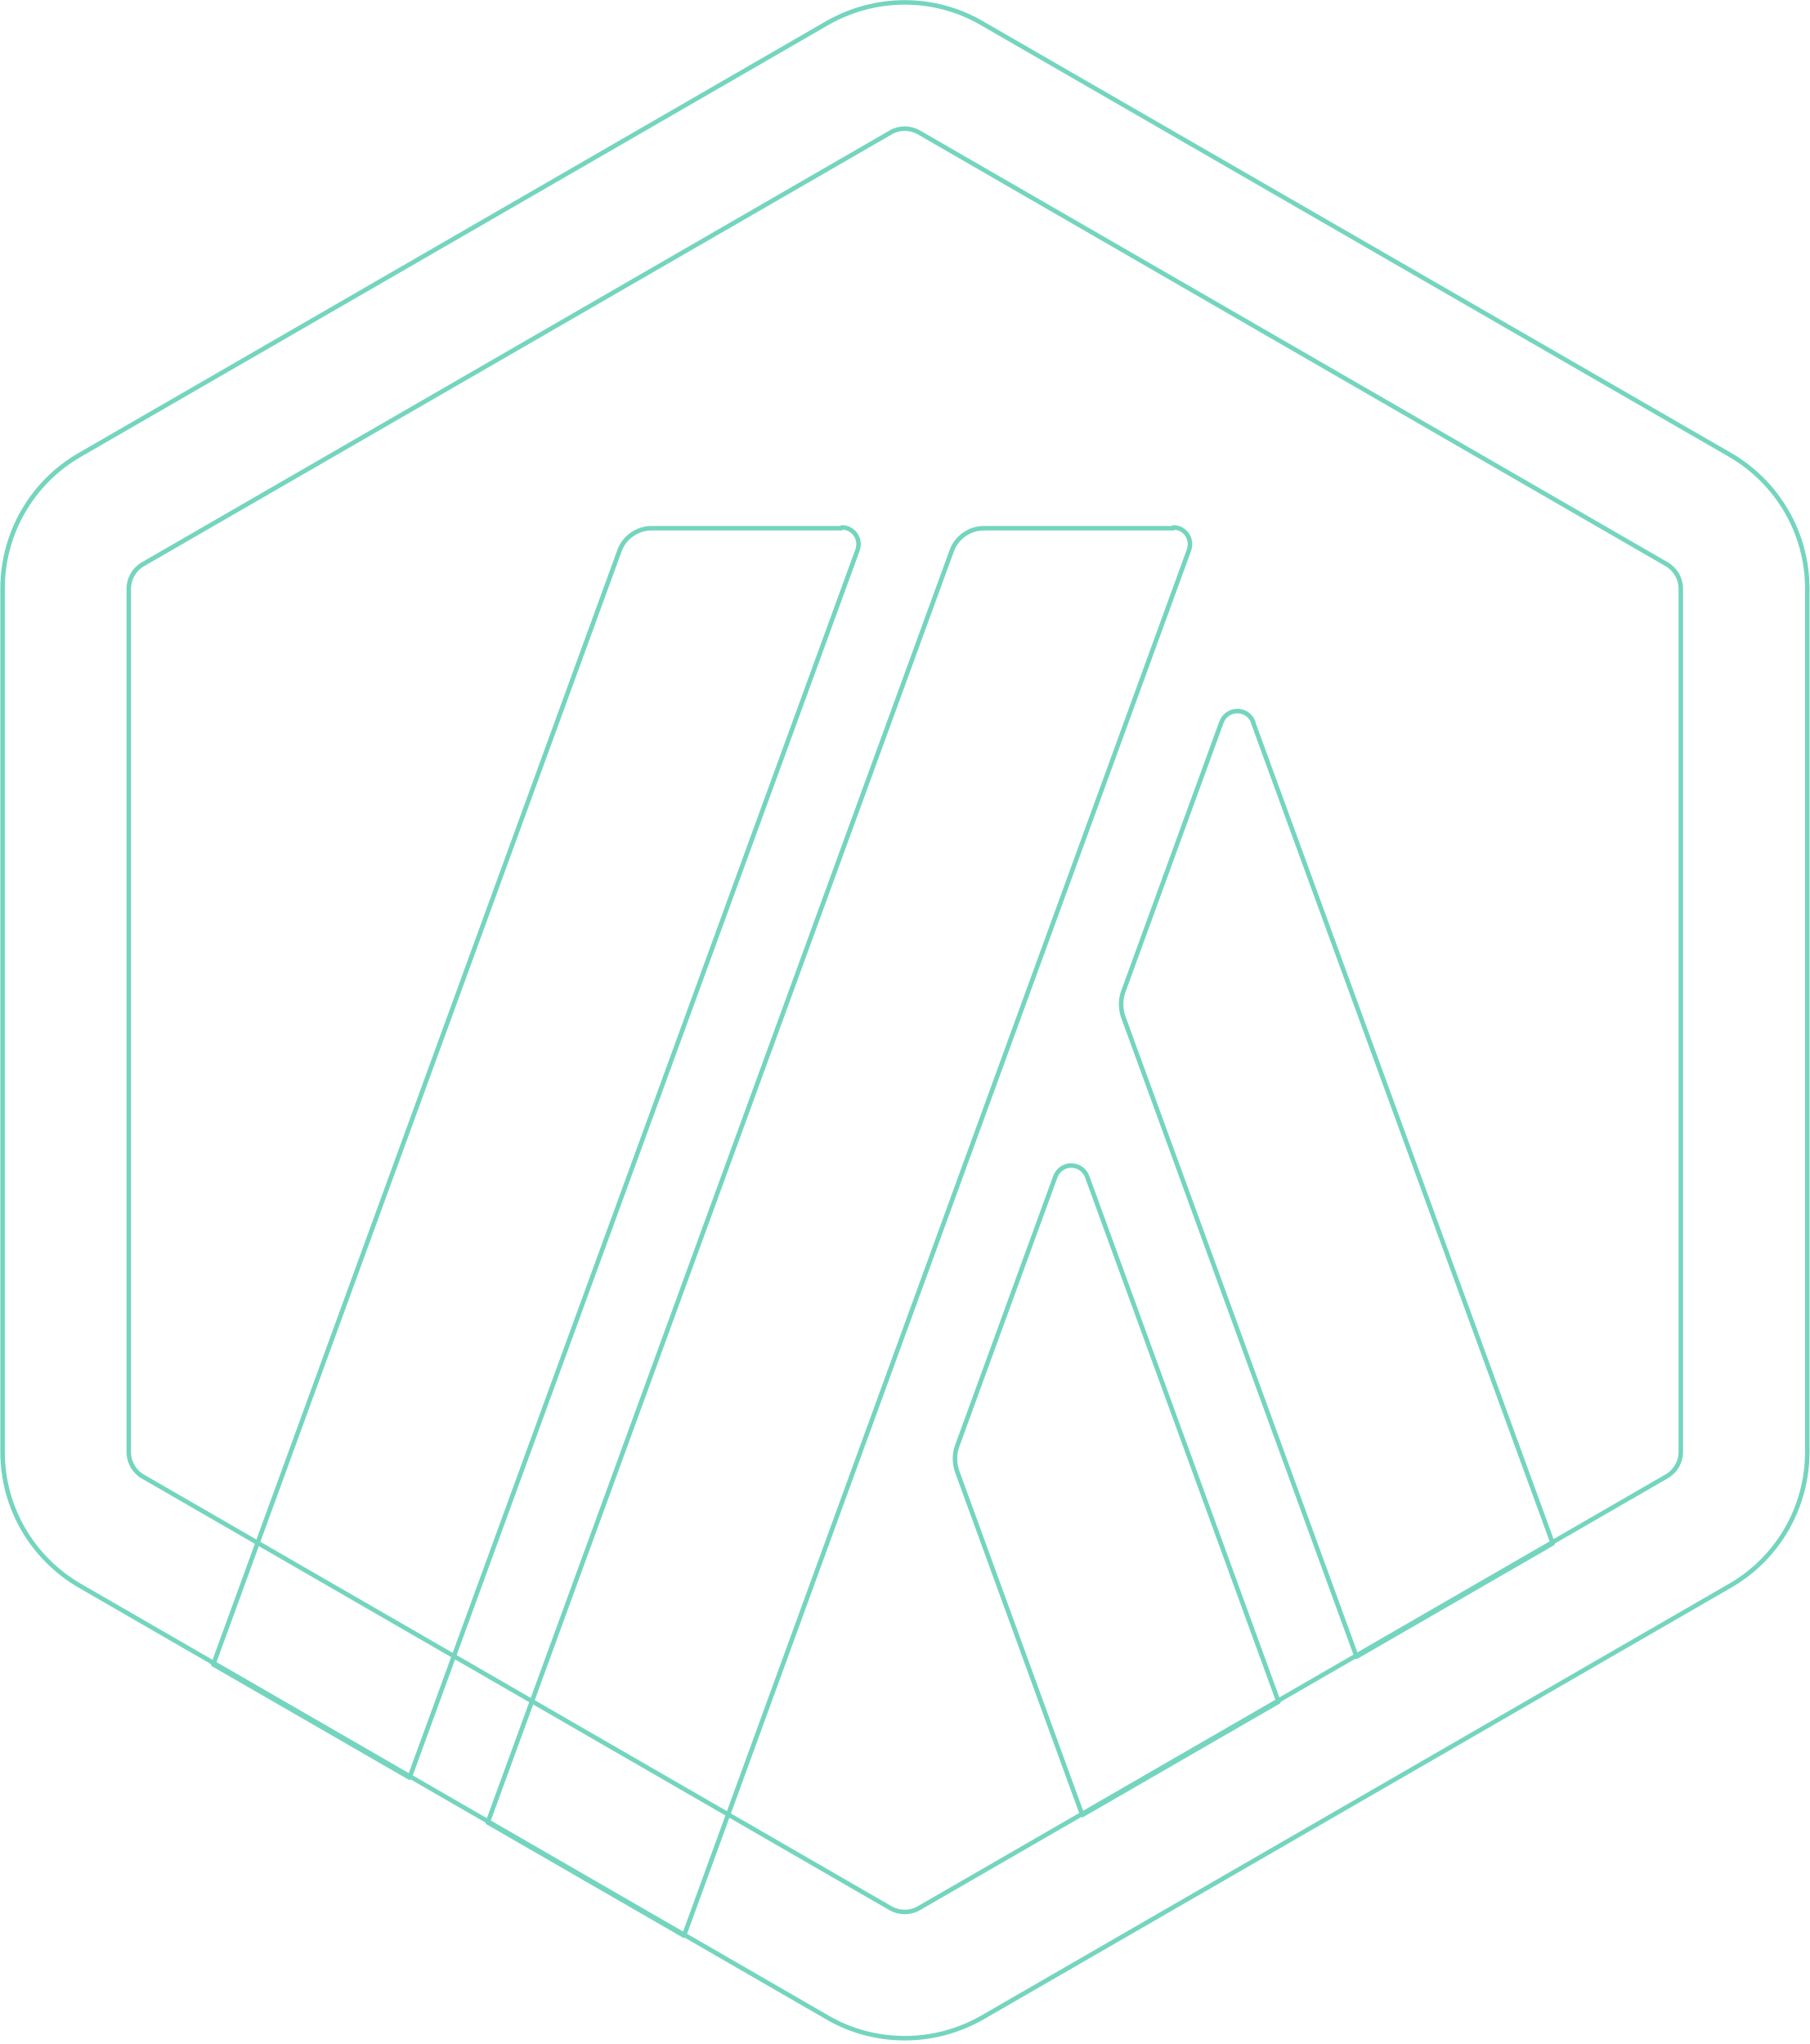
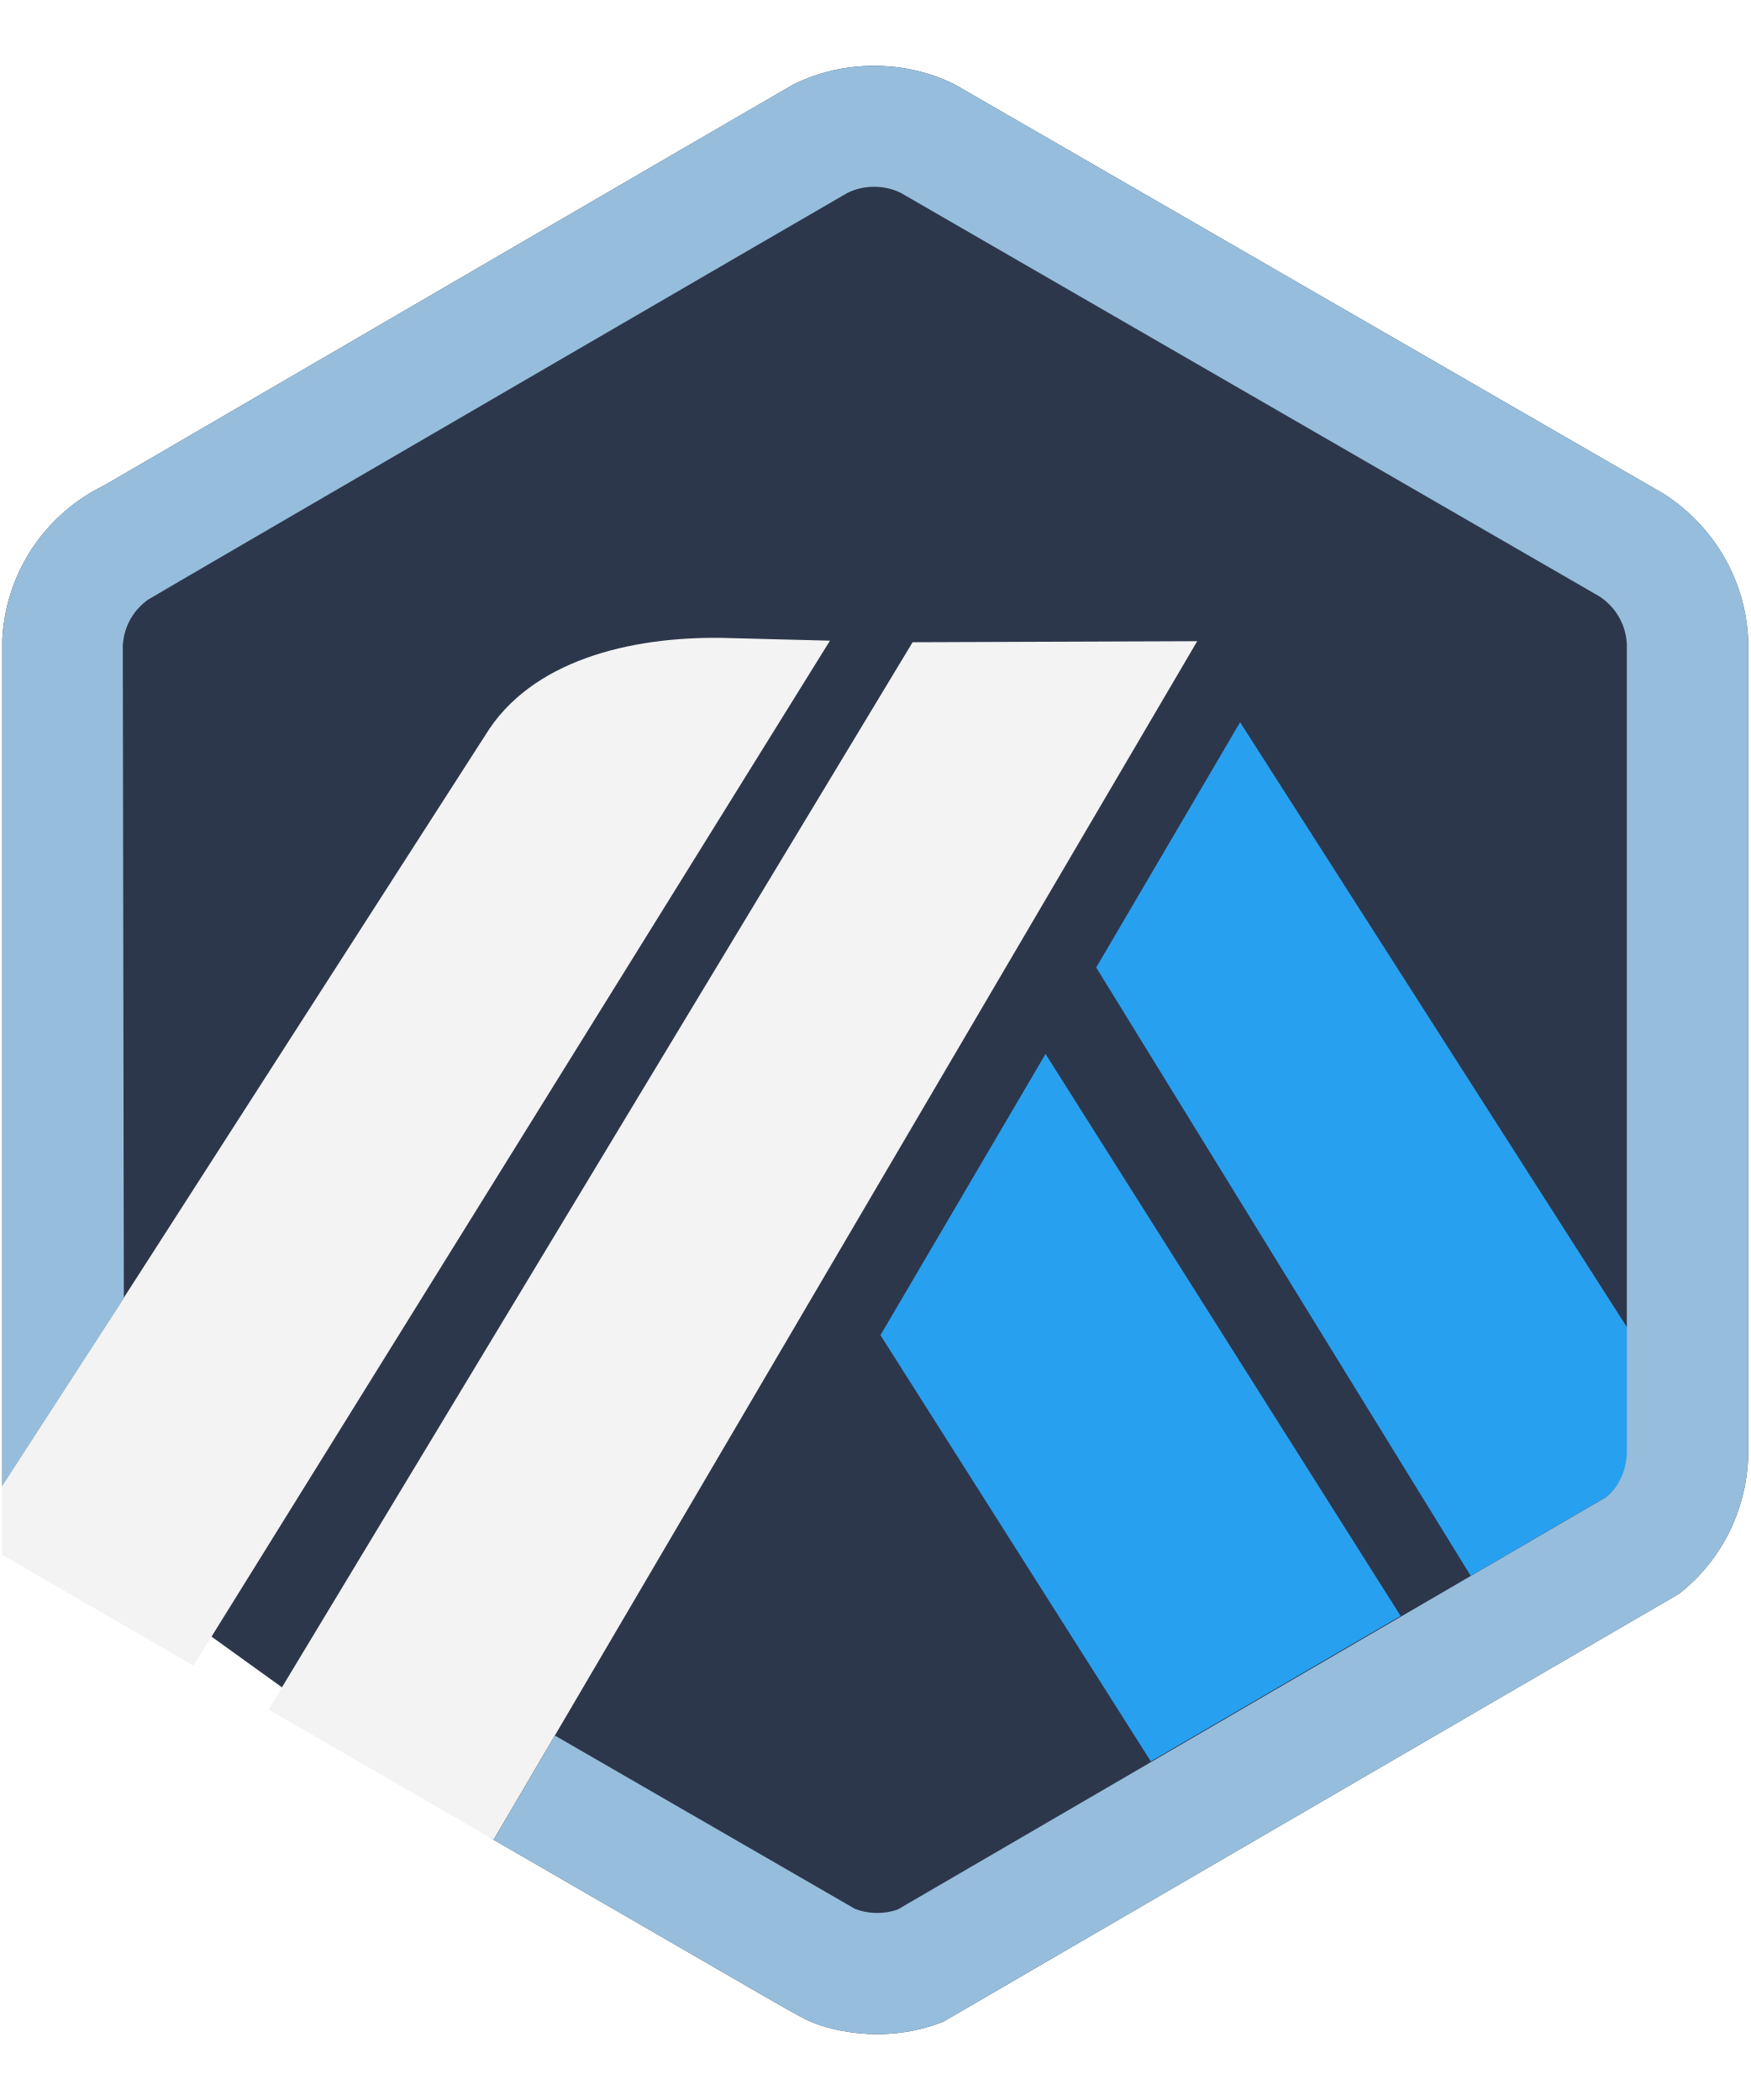
- <svg xmlns="http://www.w3.org/2000/svg" width="100%" height="100%" viewBox="0 0 401 453" version="1.1" xml:space="preserve" style="fill-rule:evenodd;clip-rule:evenodd;stroke-linejoin:round;stroke-miterlimit:2;">
-   <g transform="matrix(1,0,0,1,-2714.8,-13572.2)">
-     <g transform="matrix(5.66657,0,0,3.22938,42318,2199.47)">
-       <g transform="matrix(0.0318544,0,0,0.0558947,-6993.35,3521.9)">
-         <g>
-           <g>
-             <path d="M1435,1440L1314,1772C1311,1781 1311,1791 1314,1801L1468.06,2223.92L1709,2084.82L1474,1440C1467,1422 1442,1422 1435,1440Z" style="fill:none;fill-rule:nonzero;stroke:rgb(116,213,191);stroke-width:5.54px;" />
-           </g>
-           <g>
-             <path d="M1678,882C1671,864 1646,864 1639,882L1518,1214C1515,1223 1515,1233 1518,1243L1804.84,2029.49L2045.75,1890.39L1678,883L1678,882Z" style="fill:none;fill-rule:nonzero;stroke:rgb(116,213,191);stroke-width:5.54px;" />
-           </g>
-         </g>
-       </g>
-       <g transform="matrix(0.0318544,0,0,0.0558947,-6993.35,3521.9)">
-         <path d="M1172,644L939,644C922,644 906,655 900,671L401,2039L642,2178L1192,671C1197,657 1187,643 1173,643L1172,644Z" style="fill:none;fill-rule:nonzero;stroke:rgb(116,213,191);stroke-width:5.54px;" />
-         <path d="M1580,644L1347,644C1330,644 1314,655 1308,671L738,2233L979,2372L1599,671C1604,657 1594,643 1580,643L1580,644Z" style="fill:none;fill-rule:nonzero;stroke:rgb(116,213,191);stroke-width:5.54px;" />
-       </g>
-       <g transform="matrix(0.0968039,0,0,0.169861,-7029.56,3509.58)">
-         <path d="M785.37,123C787.37,123 789.27,123.5 791.07,124.5L1093.27,299C1096.77,301 1098.97,304.8 1098.97,308.8L1098.97,657.7C1098.97,661.7 1096.77,665.5 1093.27,667.5L791.07,842C789.37,843 787.37,843.5 785.37,843.5C783.37,843.5 781.47,843 779.67,842L477.57,667.6C474.07,665.6 471.87,661.8 471.87,657.8L471.87,308.8C471.87,304.8 474.07,301 477.57,299L779.77,124.5C781.47,123.5 783.47,123 785.37,123M785.37,72C774.57,72 763.87,74.8 754.17,80.3L452.07,254.8C432.77,265.9 420.87,286.5 420.87,308.8L420.87,657.7C420.87,680 432.77,700.5 452.07,711.7L754.27,886.2C763.87,891.8 774.67,894.5 785.47,894.5C796.27,894.5 806.97,891.7 816.67,886.2L1118.87,711.7C1138.17,700.6 1150.07,680 1150.07,657.7L1150.07,308.8C1150.07,286.5 1138.17,266 1118.87,254.8L816.57,80.4C806.97,74.8 796.17,72 785.37,72Z" style="fill:none;fill-rule:nonzero;stroke:rgb(116,213,191);stroke-width:1.82px;" />
-       </g>
-     </g>
-   </g>
+ <svg xmlns="http://www.w3.org/2000/svg" width="20" height="24" viewBox="0 0 20 24" fill="none">
+   <path d="M19.001 5.639C19.578 6.004 19.946 6.629 19.974 7.312V16.661C19.948 17.274 19.664 17.84 19.182 18.216L10.776 23.106C10.536 23.2 10.283 23.248 10.023 23.248C9.739 23.248 9.424 23.186 9.206 23.079C9.178 23.066 9.1 23.023 8.984 22.958C8.91 22.916 8.819 22.864 8.718 22.806L5.64 21.026L0.026 16.982V7.308C0.059 6.675 0.372 6.099 0.887 5.728C0.985 5.658 1.089 5.596 1.197 5.544C1.197 5.544 8.993 1.003 9.06 0.968C9.632 0.68 10.345 0.68 10.915 0.969L19.001 5.639Z" fill="#2D374B" />
+   <path d="M10.06 15.259L13.149 20.13L16.003 18.468L11.946 12.045L10.06 15.259Z" fill="#28A0F0" />
+   <path d="M18.605 16.521L18.603 15.19L14.169 8.254L12.525 11.057L16.804 18.01L18.352 17.109C18.503 16.985 18.595 16.804 18.605 16.607L18.605 16.521Z" fill="#28A0F0" />
+   <path d="M0.026 17.771L2.211 19.036L9.483 7.322L8.249 7.29C7.197 7.275 6.065 7.549 5.545 8.402L1.415 14.831L0.026 16.975V17.771H0.026Z" fill="#F3F3F3" />
+   <path d="M13.679 7.328L10.427 7.34L3.068 19.538L5.64 21.025L6.34 19.834L13.679 7.328Z" fill="#F3F3F3" />
+   <path d="M19.974 7.312C19.946 6.629 19.578 6.004 19.001 5.639L10.915 0.969C10.345 0.68 9.632 0.68 9.06 0.968C8.993 1.003 1.197 5.544 1.197 5.544C1.089 5.596 0.985 5.658 0.887 5.728C0.372 6.099 0.059 6.675 0.026 7.308V16.982L1.415 14.838L1.403 7.374C1.405 7.346 1.408 7.32 1.413 7.293C1.444 7.117 1.542 6.961 1.689 6.855C1.726 6.828 9.655 2.218 9.68 2.206C9.866 2.112 10.103 2.111 10.29 2.203L18.271 6.814C18.46 6.935 18.578 7.14 18.588 7.364V16.61C18.579 16.806 18.502 16.988 18.35 17.111L16.803 18.012L16.004 18.477L13.151 20.138L10.257 21.823C10.101 21.879 9.918 21.876 9.764 21.813L6.34 19.835L5.64 21.026L8.718 22.806C8.819 22.864 8.91 22.916 8.984 22.958C9.1 23.023 9.178 23.066 9.206 23.079C9.424 23.186 9.739 23.248 10.023 23.248C10.283 23.248 10.536 23.2 10.776 23.106L19.182 18.216C19.664 17.84 19.948 17.274 19.974 16.661V7.312Z" fill="#96BEDC" />
</svg>
